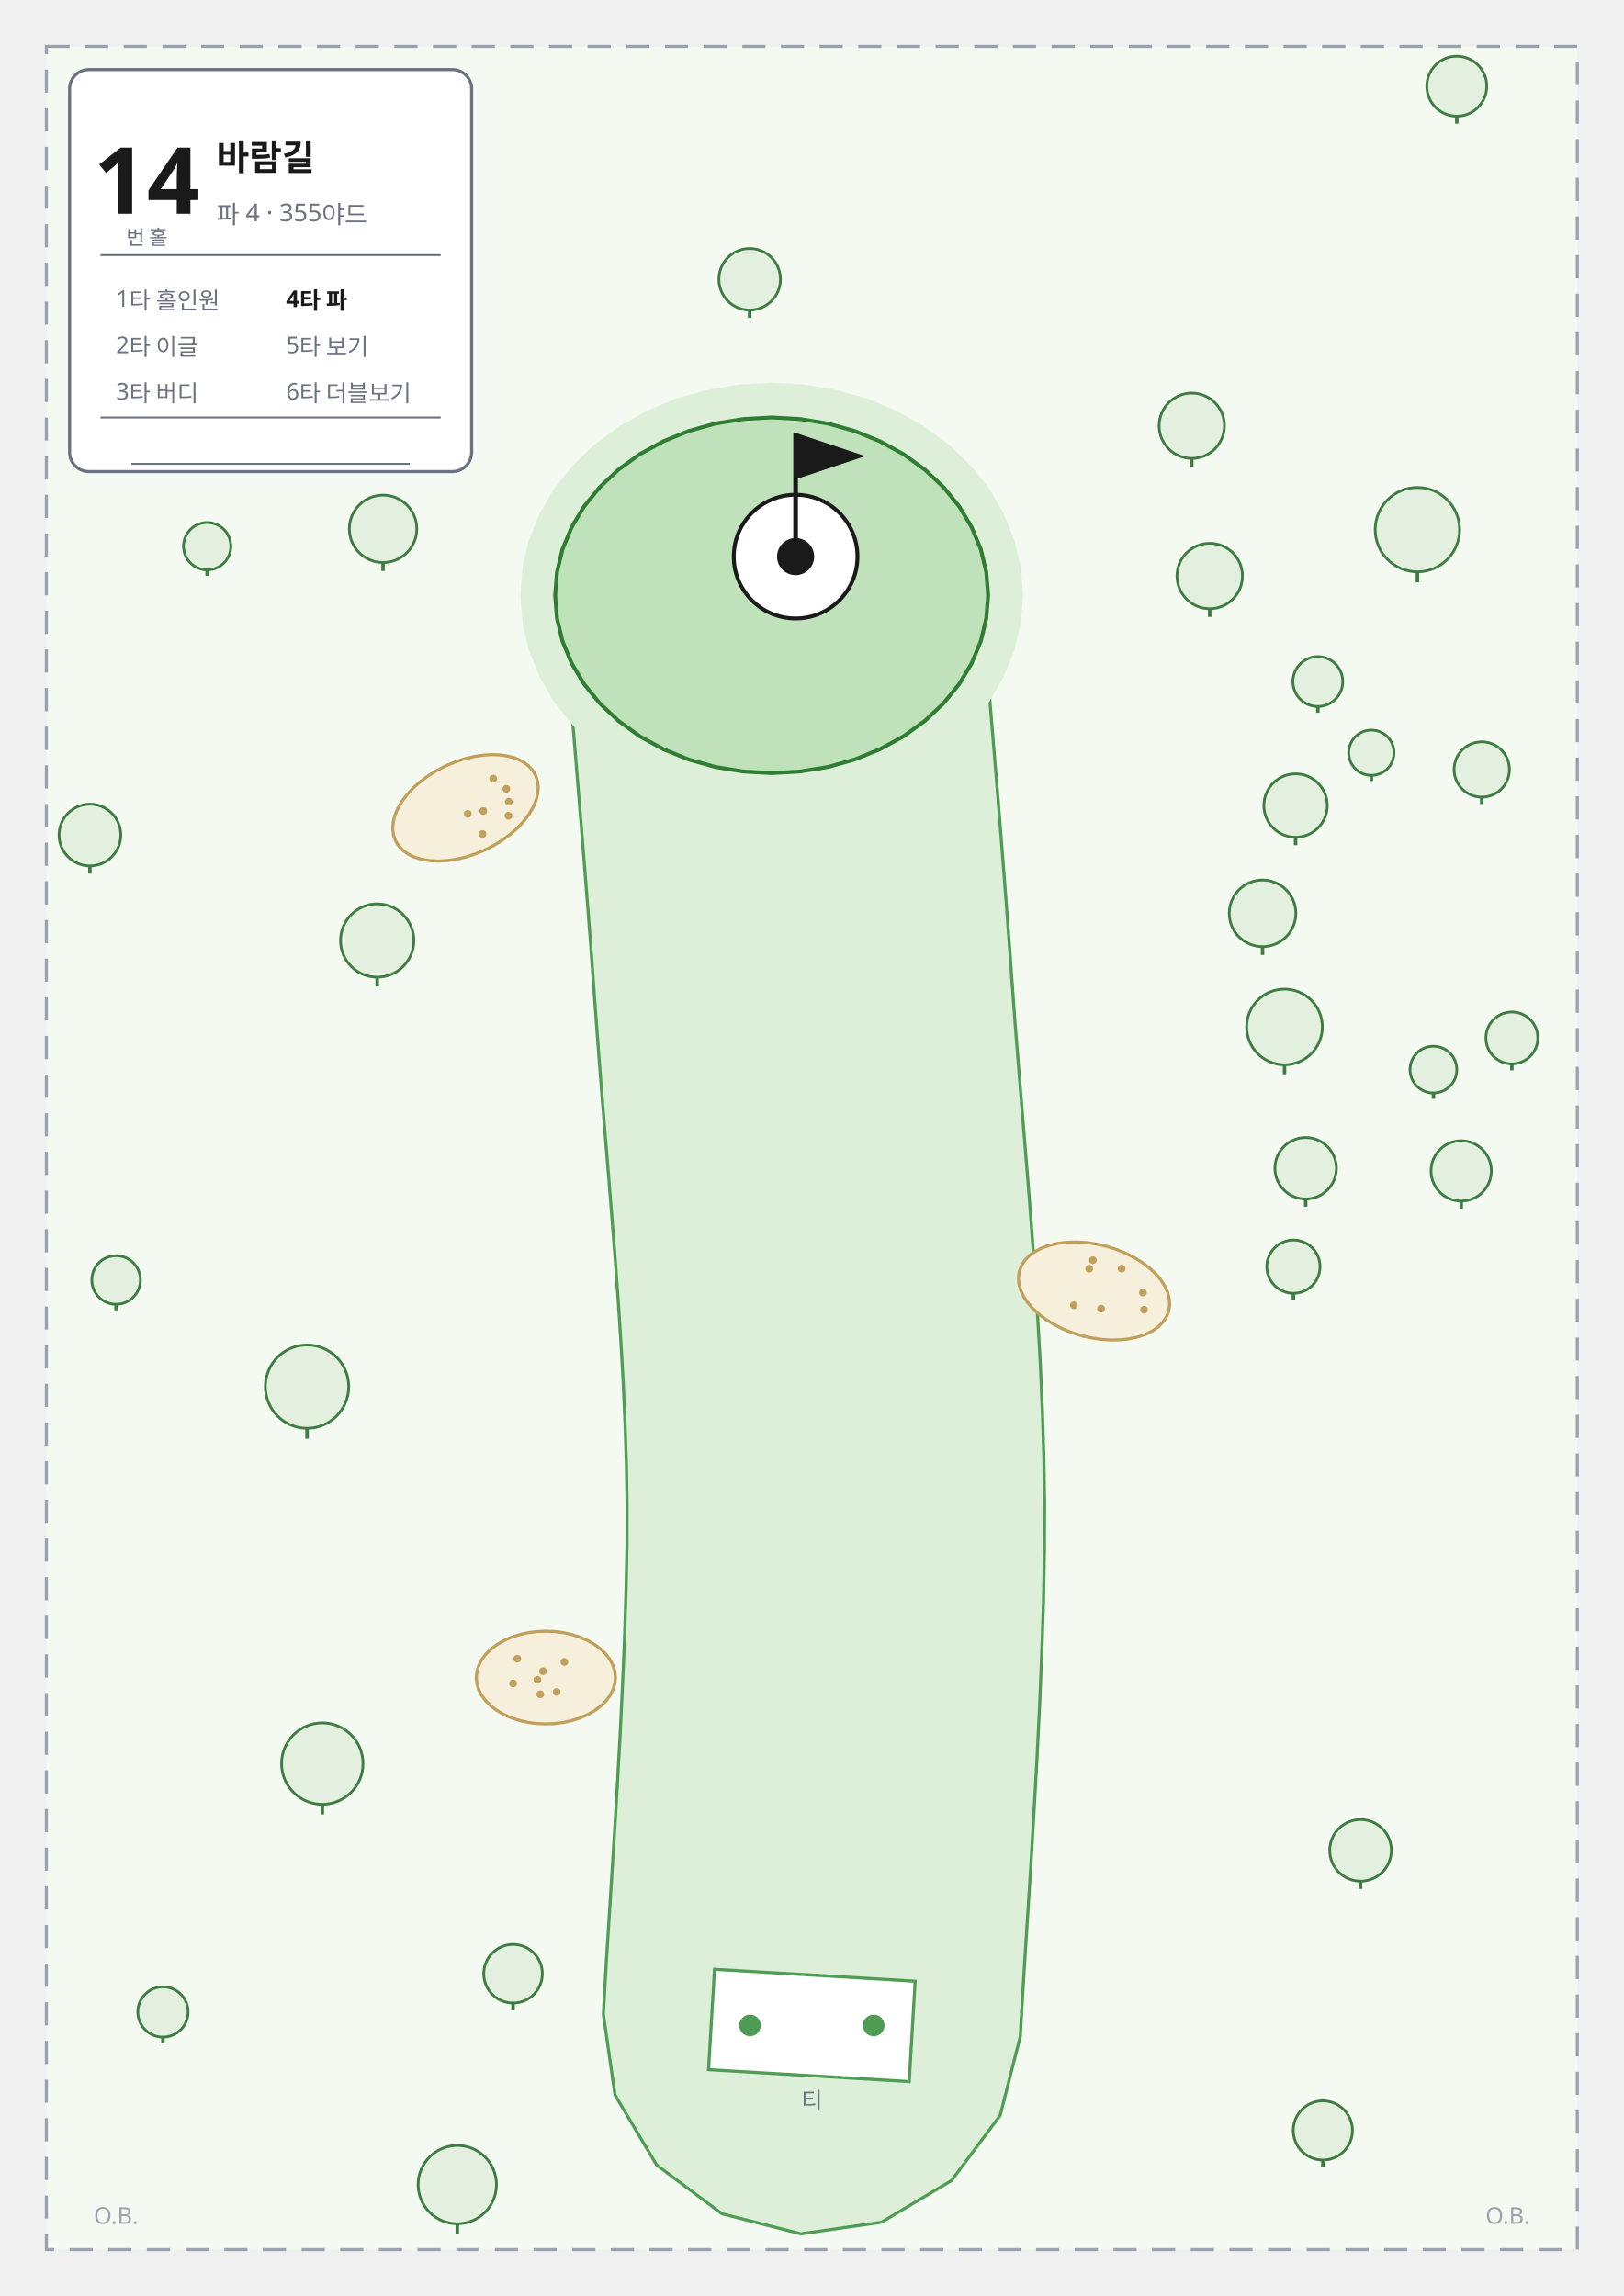
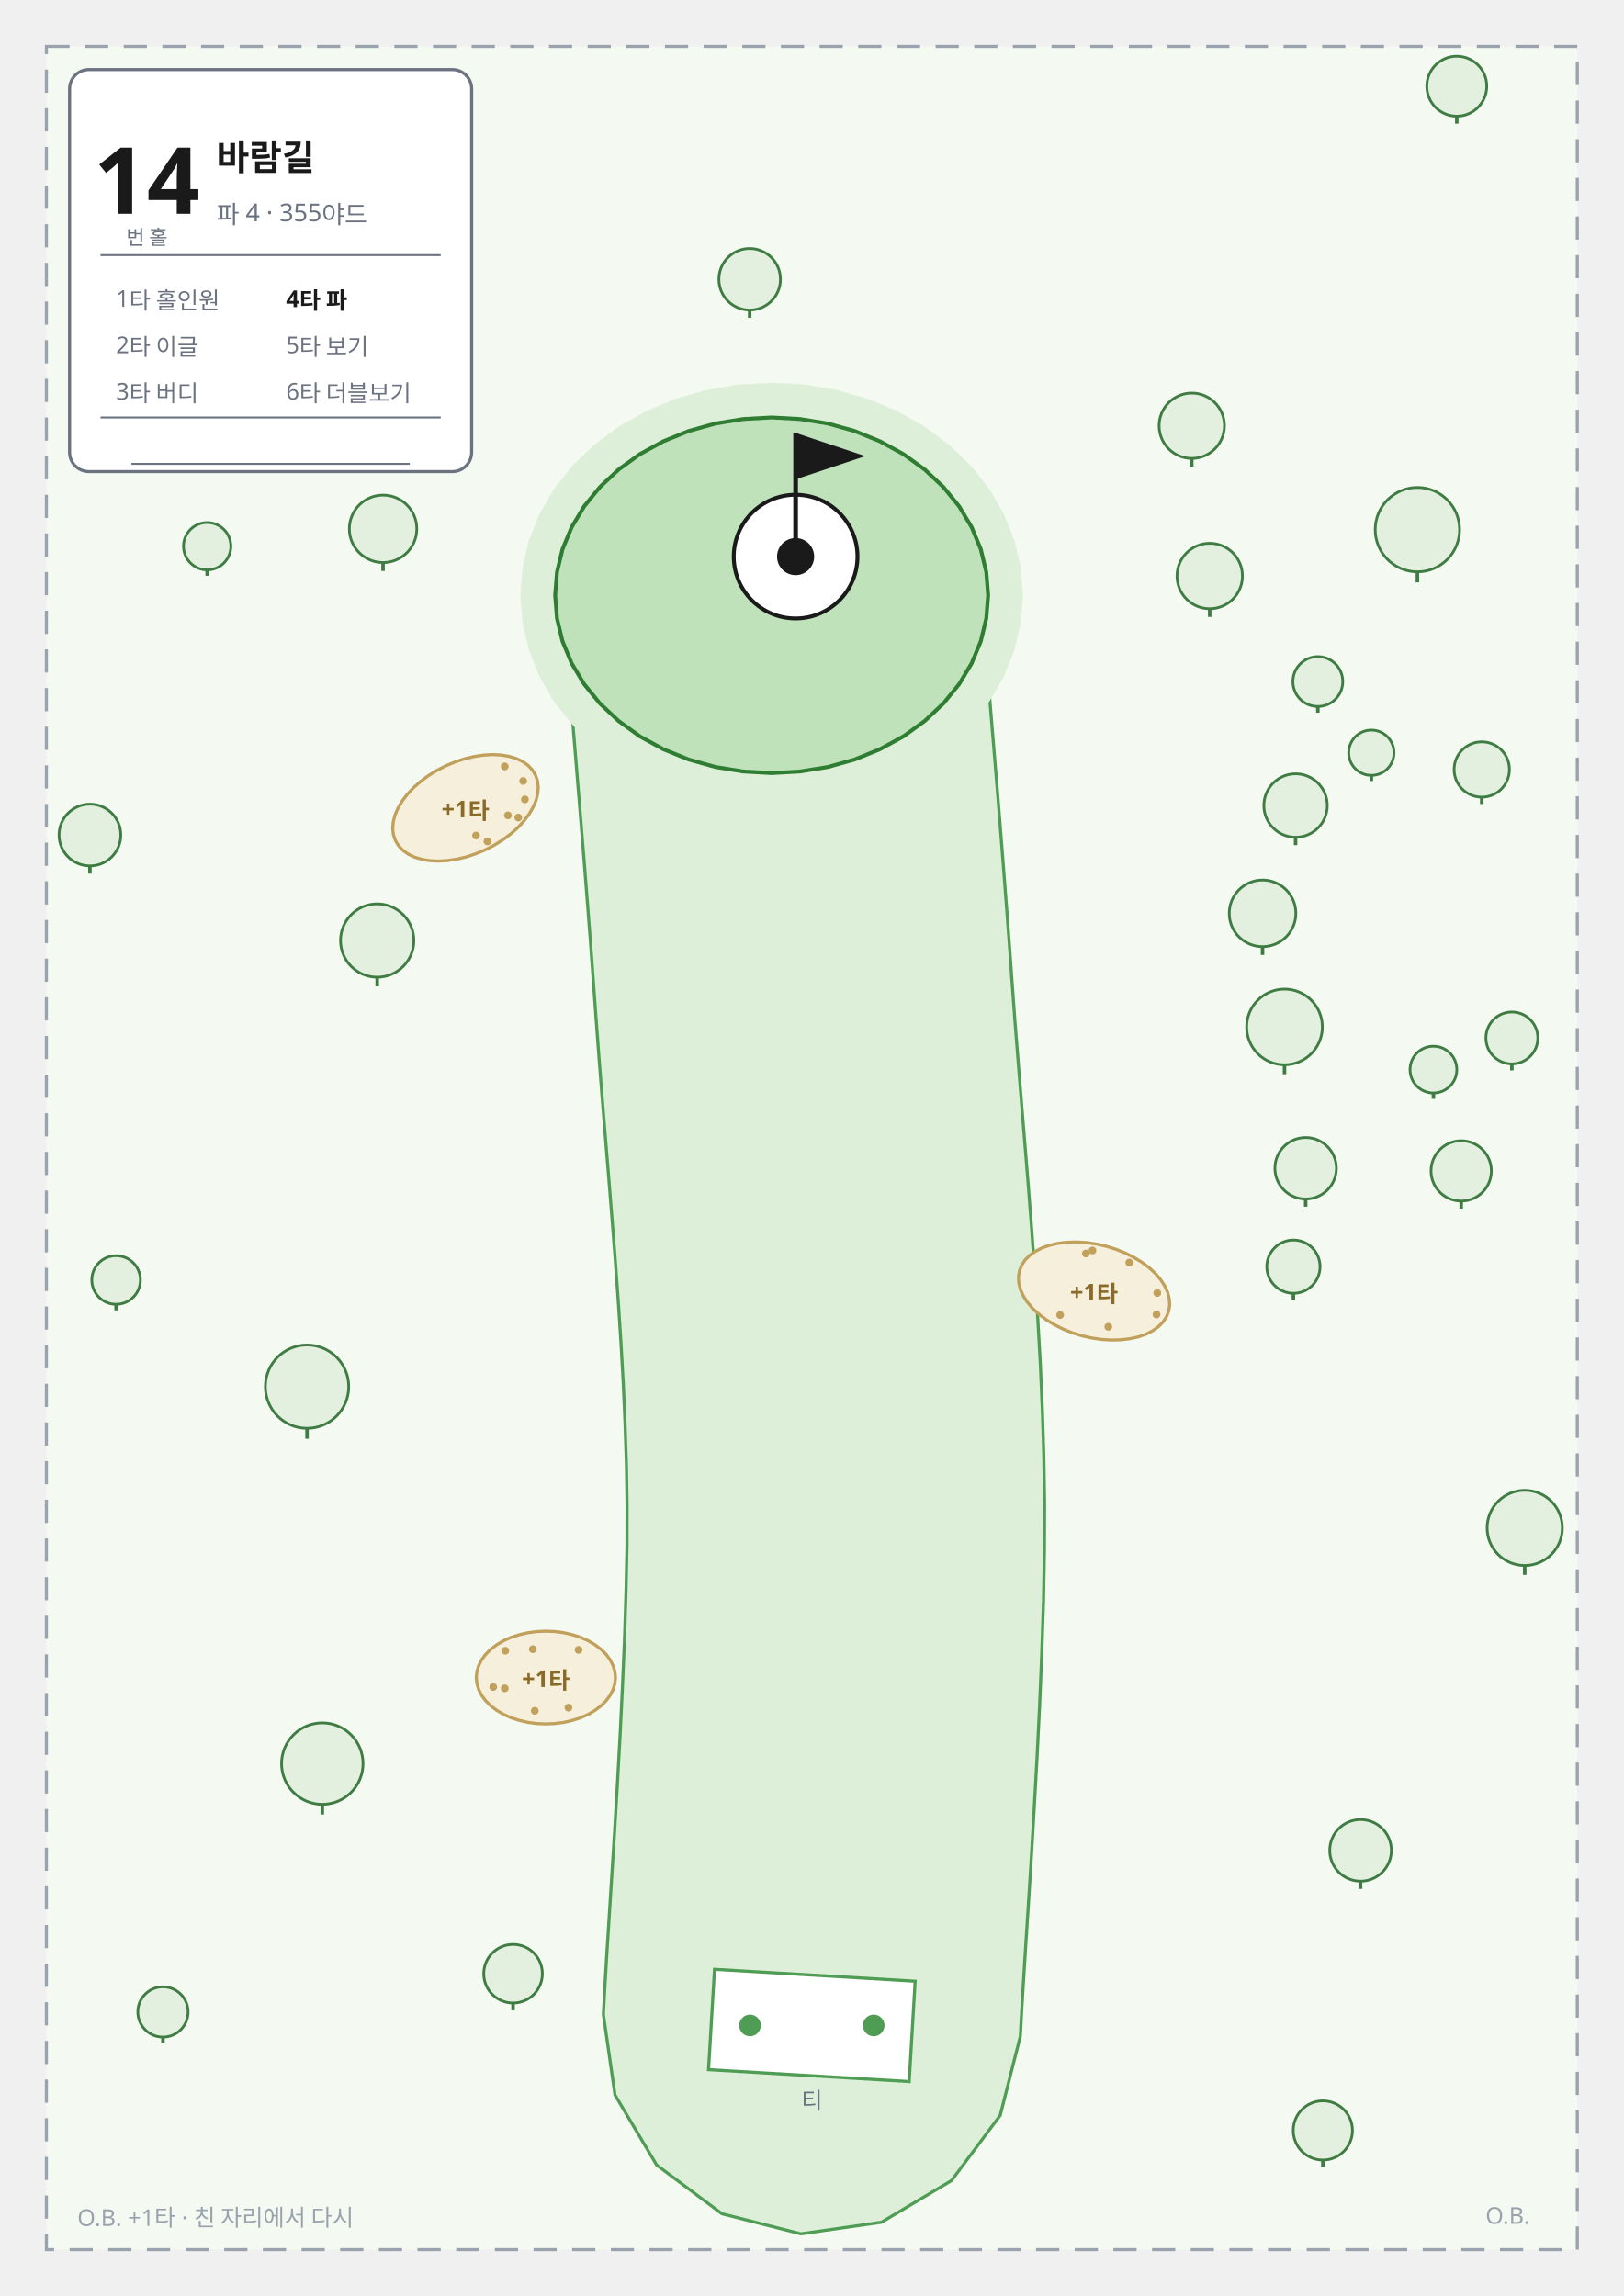
<svg xmlns="http://www.w3.org/2000/svg" width="210mm" height="297mm" viewBox="0 0 210 297" font-family="Noto Sans KR">
  <g id="pc-art" fill="#1a1a1a" stroke="none">
    <rect x="6" y="6" width="198" height="285" fill="#f4f9f1" stroke="#9aa3ad" stroke-width="0.4" stroke-dasharray="3 2" />
-     <text x="15" y="286.5" font-size="3" dominant-baseline="central" fill="#9aa3ad" text-anchor="middle">O.B.</text>
-     <text x="195" y="286.5" font-size="3" dominant-baseline="central" fill="#9aa3ad" text-anchor="middle">O.B.</text>
    <path d="M78.04 260.58 L78.22 257.19 L78.47 252.96 L78.78 248.1 L79.12 242.71 L79.49 236.89 L79.85 230.77 L80.2 224.46 L80.51 218.08 L80.78 211.78 L80.97 205.69 L81.09 199.94 L81.1 194.67 L81.02 189.6 L80.85 184.41 L80.62 179.14 L80.32 173.82 L79.97 168.46 L79.58 163.08 L79.16 157.71 L78.73 152.35 L78.29 147.02 L77.86 141.75 L77.45 136.53 L77.07 131.47 L76.71 126.5 L76.34 121.47 L75.94 116.37 L75.54 111.28 L75.13 106.27 L74.73 101.4 L74.35 96.76 L74.04 93 L75.23 82.53 L80.33 73.31 L88.57 66.75 L98.7 63.85 L109.17 65.04 L118.38 70.14 L124.94 78.38 L127.85 88.51 L128.16 92.28 L128.55 96.97 L128.96 101.89 L129.37 106.98 L129.78 112.16 L130.18 117.37 L130.57 122.54 L130.93 127.53 L131.29 132.41 L131.69 137.41 L132.11 142.6 L132.55 147.95 L133 153.44 L133.43 159.04 L133.84 164.76 L134.22 170.55 L134.55 176.42 L134.81 182.35 L135 188.31 L135.1 194.33 L135.08 200.56 L134.96 207.09 L134.74 213.78 L134.46 220.55 L134.13 227.27 L133.76 233.86 L133.39 240.17 L133.02 246.11 L132.67 251.53 L132.37 256.3 L132.13 260.27 L131.96 263.42 L129.36 273.63 L123.06 282.07 L114 287.46 L103.58 288.96 L93.37 286.36 L84.93 280.06 L79.54 271 Z" fill="#ddefd8" stroke="#4f9d54" stroke-width="0.4" />
    <path d="M132.3 77 L132.02 80.59 L131.19 84.12 L129.83 87.52 L127.95 90.75 L125.58 93.74 L122.78 96.45 L119.58 98.82 L116.05 100.82 L112.24 102.41 L108.21 103.56 L104.04 104.26 L99.8 104.5 L95.56 104.26 L91.39 103.56 L87.36 102.41 L83.55 100.82 L80.02 98.82 L76.82 96.45 L74.02 93.74 L71.65 90.75 L69.77 87.52 L68.41 84.12 L67.58 80.59 L67.3 77 L67.58 73.41 L68.41 69.88 L69.77 66.48 L71.65 63.25 L74.02 60.26 L76.82 57.55 L80.02 55.18 L83.55 53.18 L87.36 51.59 L91.39 50.44 L95.56 49.74 L99.8 49.5 L104.04 49.74 L108.21 50.44 L112.24 51.59 L116.05 53.18 L119.58 55.18 L122.78 57.55 L125.58 60.26 L127.95 63.25 L129.83 66.48 L131.19 69.88 L132.02 73.41 Z" fill="#ddefd8" stroke="none" />
    <path d="M127.8 77 L127.56 80 L126.85 82.95 L125.67 85.8 L124.05 88.5 L122.01 91 L119.6 93.26 L116.85 95.25 L113.8 96.92 L110.52 98.25 L107.05 99.22 L103.45 99.8 L99.8 100 L96.15 99.8 L92.55 99.22 L89.08 98.25 L85.8 96.92 L82.75 95.25 L80 93.26 L77.59 91 L75.55 88.5 L73.93 85.8 L72.75 82.95 L72.04 80 L71.8 77 L72.04 74 L72.75 71.05 L73.93 68.2 L75.55 65.5 L77.59 63 L80 60.74 L82.75 58.75 L85.8 57.08 L89.08 55.75 L92.55 54.78 L96.15 54.2 L99.8 54 L103.45 54.2 L107.05 54.78 L110.52 55.75 L113.8 57.08 L116.85 58.75 L119.6 60.74 L122.01 63 L124.05 65.5 L125.67 68.2 L126.85 71.05 L127.56 74 Z" fill="#bfe2bb" stroke="#2f7d32" stroke-width="0.5" />
    <path d="M79.6 217 L79.52 217.78 L79.29 218.55 L78.91 219.3 L78.39 220 L77.74 220.65 L76.96 221.24 L76.08 221.76 L75.1 222.2 L74.04 222.54 L72.93 222.8 L71.77 222.95 L70.6 223 L69.43 222.95 L68.27 222.8 L67.16 222.54 L66.1 222.2 L65.12 221.76 L64.24 221.24 L63.46 220.65 L62.81 220 L62.29 219.3 L61.91 218.55 L61.68 217.78 L61.6 217 L61.68 216.22 L61.91 215.45 L62.29 214.7 L62.81 214 L63.46 213.35 L64.24 212.76 L65.12 212.24 L66.1 211.8 L67.16 211.46 L68.27 211.2 L69.43 211.05 L70.6 211 L71.77 211.05 L72.93 211.2 L74.04 211.46 L75.1 211.8 L76.08 212.24 L76.96 212.76 L77.74 213.35 L78.39 214 L78.91 214.7 L79.29 215.45 L79.52 216.22 Z" fill="#f6efdb" stroke="#c0a05a" stroke-width="0.4" />
-     <circle cx="66.91" cy="214.559" r="0.5" fill="#c0a05a" stroke="none" />
-     <circle cx="72.992" cy="214.976" r="0.5" fill="#c0a05a" stroke="none" />
-     <circle cx="69.875" cy="219.172" r="0.5" fill="#c0a05a" stroke="none" />
-     <circle cx="66.359" cy="217.759" r="0.5" fill="#c0a05a" stroke="none" />
-     <circle cx="70.223" cy="216.181" r="0.5" fill="#c0a05a" stroke="none" />
-     <circle cx="69.502" cy="217.288" r="0.5" fill="#c0a05a" stroke="none" />
-     <circle cx="71.999" cy="218.865" r="0.5" fill="#c0a05a" stroke="none" />
+     <circle cx="65.356" cy="213.532" r="0.5" fill="#c0a05a" stroke="none" />
+     <circle cx="74.828" cy="213.423" r="0.5" fill="#c0a05a" stroke="none" />
+     <circle cx="69.164" cy="221.302" r="0.5" fill="#c0a05a" stroke="none" />
+     <circle cx="63.791" cy="218.218" r="0.5" fill="#c0a05a" stroke="none" />
+     <circle cx="68.91" cy="213.332" r="0.5" fill="#c0a05a" stroke="none" />
+     <circle cx="65.284" cy="218.393" r="0.5" fill="#c0a05a" stroke="none" />
+     <circle cx="73.518" cy="220.89" r="0.5" fill="#c0a05a" stroke="none" />
+     <text x="70.6" y="217" font-size="3" dominant-baseline="central" fill="#8a6a28" text-anchor="middle" font-weight="bold">+1타</text>
    <path d="M151.16 169.59 L150.87 170.32 L150.43 171 L149.83 171.61 L149.09 172.14 L148.22 172.58 L147.23 172.93 L146.15 173.17 L144.98 173.31 L143.76 173.34 L142.5 173.27 L141.22 173.08 L139.95 172.8 L138.7 172.41 L137.5 171.93 L136.37 171.36 L135.33 170.73 L134.39 170.02 L133.57 169.27 L132.89 168.47 L132.36 167.66 L131.98 166.83 L131.77 166 L131.72 165.19 L131.84 164.41 L132.13 163.68 L132.57 163 L133.17 162.39 L133.91 161.86 L134.78 161.42 L135.77 161.07 L136.85 160.83 L138.02 160.69 L139.24 160.66 L140.5 160.73 L141.78 160.92 L143.05 161.2 L144.3 161.59 L145.5 162.07 L146.63 162.64 L147.67 163.27 L148.61 163.98 L149.43 164.73 L150.11 165.53 L150.64 166.34 L151.02 167.17 L151.23 168 L151.28 168.81 Z" fill="#f6efdb" stroke="#c0a05a" stroke-width="0.4" />
-     <circle cx="147.81" cy="167.196" r="0.5" fill="#c0a05a" stroke="none" />
-     <circle cx="145.073" cy="164.112" r="0.5" fill="#c0a05a" stroke="none" />
-     <circle cx="140.873" cy="164.123" r="0.5" fill="#c0a05a" stroke="none" />
-     <circle cx="138.893" cy="168.845" r="0.5" fill="#c0a05a" stroke="none" />
-     <circle cx="141.347" cy="163.008" r="0.5" fill="#c0a05a" stroke="none" />
-     <circle cx="147.958" cy="169.427" r="0.5" fill="#c0a05a" stroke="none" />
-     <circle cx="142.409" cy="169.282" r="0.5" fill="#c0a05a" stroke="none" />
+     <circle cx="149.674" cy="167.253" r="0.5" fill="#c0a05a" stroke="none" />
+     <circle cx="146.056" cy="163.317" r="0.5" fill="#c0a05a" stroke="none" />
+     <circle cx="140.442" cy="162.146" r="0.5" fill="#c0a05a" stroke="none" />
+     <circle cx="137.109" cy="170.108" r="0.5" fill="#c0a05a" stroke="none" />
+     <circle cx="141.299" cy="161.758" r="0.5" fill="#c0a05a" stroke="none" />
+     <circle cx="149.575" cy="170.035" r="0.5" fill="#c0a05a" stroke="none" />
+     <circle cx="143.344" cy="171.632" r="0.5" fill="#c0a05a" stroke="none" />
+     <text x="141.5" y="167" font-size="3" dominant-baseline="central" fill="#8a6a28" text-anchor="middle" font-weight="bold">+1타</text>
    <path d="M69.26 100.27 L69.52 101.02 L69.61 101.83 L69.54 102.68 L69.32 103.56 L68.93 104.46 L68.4 105.36 L67.73 106.24 L66.93 107.1 L66.01 107.91 L65 108.66 L63.9 109.34 L62.74 109.94 L61.53 110.44 L60.3 110.85 L59.07 111.14 L57.86 111.32 L56.69 111.39 L55.58 111.33 L54.55 111.16 L53.62 110.88 L52.8 110.49 L52.1 109.99 L51.55 109.4 L51.14 108.73 L50.88 107.98 L50.79 107.17 L50.86 106.32 L51.08 105.44 L51.47 104.54 L52 103.64 L52.67 102.76 L53.47 101.9 L54.39 101.09 L55.4 100.34 L56.5 99.66 L57.66 99.06 L58.87 98.56 L60.1 98.15 L61.33 97.86 L62.54 97.68 L63.71 97.61 L64.82 97.67 L65.85 97.84 L66.78 98.12 L67.6 98.51 L68.3 99.01 L68.85 99.6 Z" fill="#f6efdb" stroke="#c0a05a" stroke-width="0.4" />
-     <circle cx="60.499" cy="105.281" r="0.5" fill="#c0a05a" stroke="none" />
-     <circle cx="65.492" cy="102.037" r="0.5" fill="#c0a05a" stroke="none" />
-     <circle cx="62.413" cy="107.88" r="0.5" fill="#c0a05a" stroke="none" />
-     <circle cx="65.799" cy="103.704" r="0.5" fill="#c0a05a" stroke="none" />
-     <circle cx="63.79" cy="100.716" r="0.5" fill="#c0a05a" stroke="none" />
-     <circle cx="65.761" cy="105.52" r="0.5" fill="#c0a05a" stroke="none" />
-     <circle cx="62.502" cy="104.907" r="0.5" fill="#c0a05a" stroke="none" />
+     <circle cx="61.569" cy="108.081" r="0.5" fill="#c0a05a" stroke="none" />
+     <circle cx="67.663" cy="101.027" r="0.5" fill="#c0a05a" stroke="none" />
+     <circle cx="63.041" cy="108.839" r="0.5" fill="#c0a05a" stroke="none" />
+     <circle cx="67.886" cy="103.408" r="0.5" fill="#c0a05a" stroke="none" />
+     <circle cx="65.282" cy="99.143" r="0.5" fill="#c0a05a" stroke="none" />
+     <circle cx="67.032" cy="105.753" r="0.5" fill="#c0a05a" stroke="none" />
+     <circle cx="65.694" cy="105.472" r="0.5" fill="#c0a05a" stroke="none" />
+     <text x="60.2" y="104.5" font-size="3" dominant-baseline="central" fill="#8a6a28" text-anchor="middle" font-weight="bold">+1타</text>
    <line x1="163.291" y1="120.513" x2="163.291" y2="123.528" stroke="#3f7c43" stroke-width="0.45" />
    <circle cx="163.291" cy="118.144" r="4.307" fill="#e4f0df" stroke="#3f7c43" stroke-width="0.35" />
    <line x1="183.319" y1="71.514" x2="183.319" y2="75.334" stroke="#3f7c43" stroke-width="0.45" />
    <circle cx="183.319" cy="68.512" r="5.457" fill="#e4f0df" stroke="#3f7c43" stroke-width="0.35" />
    <line x1="167.282" y1="165.745" x2="167.282" y2="168.156" stroke="#3f7c43" stroke-width="0.45" />
    <circle cx="167.282" cy="163.851" r="3.444" fill="#e4f0df" stroke="#3f7c43" stroke-width="0.35" />
    <line x1="170.441" y1="89.937" x2="170.441" y2="92.194" stroke="#3f7c43" stroke-width="0.45" />
    <circle cx="170.441" cy="88.164" r="3.225" fill="#e4f0df" stroke="#3f7c43" stroke-width="0.35" />
    <line x1="168.866" y1="153.31" x2="168.866" y2="156.093" stroke="#3f7c43" stroke-width="0.45" />
    <circle cx="168.866" cy="151.123" r="3.976" fill="#e4f0df" stroke="#3f7c43" stroke-width="0.35" />
    <line x1="191.643" y1="101.504" x2="191.643" y2="104.007" stroke="#3f7c43" stroke-width="0.45" />
    <circle cx="191.643" cy="99.537" r="3.576" fill="#e4f0df" stroke="#3f7c43" stroke-width="0.35" />
    <line x1="154.137" y1="57.397" x2="154.137" y2="60.355" stroke="#3f7c43" stroke-width="0.45" />
    <circle cx="154.137" cy="55.073" r="4.225" fill="#e4f0df" stroke="#3f7c43" stroke-width="0.35" />
    <line x1="195.535" y1="136.11" x2="195.535" y2="138.46" stroke="#3f7c43" stroke-width="0.45" />
    <circle cx="195.535" cy="134.265" r="3.356" fill="#e4f0df" stroke="#3f7c43" stroke-width="0.35" />
    <line x1="156.458" y1="76.838" x2="156.458" y2="79.8" stroke="#3f7c43" stroke-width="0.45" />
    <circle cx="156.458" cy="74.51" r="4.232" fill="#e4f0df" stroke="#3f7c43" stroke-width="0.35" />
    <line x1="188.982" y1="153.61" x2="188.982" y2="156.341" stroke="#3f7c43" stroke-width="0.45" />
    <circle cx="188.982" cy="151.464" r="3.901" fill="#e4f0df" stroke="#3f7c43" stroke-width="0.35" />
    <line x1="166.131" y1="135.532" x2="166.131" y2="138.958" stroke="#3f7c43" stroke-width="0.45" />
    <circle cx="166.131" cy="132.84" r="4.894" fill="#e4f0df" stroke="#3f7c43" stroke-width="0.35" />
    <line x1="167.563" y1="106.454" x2="167.563" y2="109.325" stroke="#3f7c43" stroke-width="0.45" />
    <circle cx="167.563" cy="104.199" r="4.101" fill="#e4f0df" stroke="#3f7c43" stroke-width="0.35" />
    <line x1="185.391" y1="140.023" x2="185.391" y2="142.139" stroke="#3f7c43" stroke-width="0.45" />
    <circle cx="185.391" cy="138.36" r="3.024" fill="#e4f0df" stroke="#3f7c43" stroke-width="0.35" />
    <line x1="177.363" y1="98.981" x2="177.363" y2="101.031" stroke="#3f7c43" stroke-width="0.45" />
    <circle cx="177.363" cy="97.37" r="2.929" fill="#e4f0df" stroke="#3f7c43" stroke-width="0.35" />
    <line x1="175.965" y1="241.548" x2="175.965" y2="244.337" stroke="#3f7c43" stroke-width="0.45" />
    <circle cx="175.965" cy="239.356" r="3.984" fill="#e4f0df" stroke="#3f7c43" stroke-width="0.35" />
    <line x1="48.785" y1="124.271" x2="48.785" y2="127.59" stroke="#3f7c43" stroke-width="0.45" />
    <circle cx="48.785" cy="121.663" r="4.742" fill="#e4f0df" stroke="#3f7c43" stroke-width="0.35" />
    <line x1="11.631" y1="110.209" x2="11.631" y2="113.004" stroke="#3f7c43" stroke-width="0.45" />
    <circle cx="11.631" cy="108.013" r="3.993" fill="#e4f0df" stroke="#3f7c43" stroke-width="0.35" />
    <line x1="21.076" y1="262.044" x2="21.076" y2="264.32" stroke="#3f7c43" stroke-width="0.45" />
    <circle cx="21.076" cy="260.256" r="3.251" fill="#e4f0df" stroke="#3f7c43" stroke-width="0.35" />
    <line x1="41.683" y1="231.029" x2="41.683" y2="234.716" stroke="#3f7c43" stroke-width="0.45" />
    <circle cx="41.683" cy="228.132" r="5.267" fill="#e4f0df" stroke="#3f7c43" stroke-width="0.35" />
    <line x1="171.091" y1="277.69" x2="171.091" y2="280.369" stroke="#3f7c43" stroke-width="0.45" />
    <circle cx="171.091" cy="275.585" r="3.827" fill="#e4f0df" stroke="#3f7c43" stroke-width="0.35" />
    <line x1="15.016" y1="167.302" x2="15.016" y2="169.502" stroke="#3f7c43" stroke-width="0.45" />
    <circle cx="15.016" cy="165.574" r="3.142" fill="#e4f0df" stroke="#3f7c43" stroke-width="0.35" />
    <line x1="66.356" y1="257.395" x2="66.356" y2="260.049" stroke="#3f7c43" stroke-width="0.45" />
    <circle cx="66.356" cy="255.31" r="3.79" fill="#e4f0df" stroke="#3f7c43" stroke-width="0.35" />
    <line x1="188.412" y1="13.283" x2="188.412" y2="15.996" stroke="#3f7c43" stroke-width="0.45" />
    <circle cx="188.412" cy="11.15" r="3.877" fill="#e4f0df" stroke="#3f7c43" stroke-width="0.35" />
    <line x1="96.957" y1="38.317" x2="96.957" y2="41.102" stroke="#3f7c43" stroke-width="0.45" />
    <circle cx="96.957" cy="36.128" r="3.979" fill="#e4f0df" stroke="#3f7c43" stroke-width="0.35" />
    <line x1="26.795" y1="72.341" x2="26.795" y2="74.484" stroke="#3f7c43" stroke-width="0.45" />
    <circle cx="26.795" cy="70.657" r="3.062" fill="#e4f0df" stroke="#3f7c43" stroke-width="0.35" />
-     <line x1="59.144" y1="285.378" x2="59.144" y2="288.923" stroke="#3f7c43" stroke-width="0.45" />
-     <circle cx="59.144" cy="282.592" r="5.065" fill="#e4f0df" stroke="#3f7c43" stroke-width="0.35" />
    <line x1="49.544" y1="70.807" x2="49.544" y2="73.859" stroke="#3f7c43" stroke-width="0.45" />
    <circle cx="49.544" cy="68.408" r="4.361" fill="#e4f0df" stroke="#3f7c43" stroke-width="0.35" />
    <line x1="39.71" y1="182.333" x2="39.71" y2="186.106" stroke="#3f7c43" stroke-width="0.45" />
    <circle cx="39.71" cy="179.369" r="5.39" fill="#e4f0df" stroke="#3f7c43" stroke-width="0.35" />
+     <line x1="197.2" y1="200.317" x2="197.2" y2="203.721" stroke="#3f7c43" stroke-width="0.45" />
+     <circle cx="197.2" cy="197.642" r="4.864" fill="#e4f0df" stroke="#3f7c43" stroke-width="0.35" />
+     <text x="10" y="286.5" font-size="3" dominant-baseline="central" fill="#9aa3ad" text-anchor="start">O.B. +1타 · 친 자리에서 다시</text>
+     <text x="195" y="286.5" font-size="3" dominant-baseline="central" fill="#9aa3ad" text-anchor="middle">O.B.</text>
    <path d="M91.64 267.72 L92.41 254.74 L118.36 256.28 L117.59 269.26 Z" fill="#ffffff" stroke="#4f9d54" stroke-width="0.4" />
    <circle cx="97" cy="262" r="1.4" fill="#4f9d54" stroke="none" />
    <circle cx="113" cy="262" r="1.4" fill="#4f9d54" stroke="none" />
    <text x="105" y="271.5" font-size="3" dominant-baseline="central" fill="#6b7280" text-anchor="middle">티</text>
    <circle cx="102.9" cy="72" r="8" fill="#ffffff" stroke="#1a1a1a" stroke-width="0.5" />
    <circle cx="102.9" cy="72" r="2.4" fill="#1a1a1a" stroke="none" />
    <line x1="102.9" y1="72" x2="102.9" y2="56" stroke="#1a1a1a" stroke-width="0.6" />
    <path d="M102.9 56 L111.9 59 L102.9 62 Z" fill="#1a1a1a" stroke="none" />
    <rect x="9" y="9" width="52" height="52" fill="#ffffff" stroke="#6b7280" stroke-width="0.4" rx="2.5" />
    <text x="19" y="23" font-size="12" dominant-baseline="central" text-anchor="middle" font-weight="bold">14</text>
    <text x="19" y="30.5" font-size="2.6" dominant-baseline="central" fill="#6b7280" text-anchor="middle">번 홀</text>
    <text x="28" y="20" font-size="4.6" dominant-baseline="central" text-anchor="start" font-weight="bold">바람길</text>
    <text x="28" y="27.5" font-size="3.2" dominant-baseline="central" fill="#6b7280" text-anchor="start">파 4 · 355야드</text>
    <line x1="13" y1="33" x2="57" y2="33" stroke="#6b7280" stroke-width="0.25" />
    <line x1="13" y1="54" x2="57" y2="54" stroke="#6b7280" stroke-width="0.25" />
    <text x="15" y="38.5" font-size="3" dominant-baseline="central" text-anchor="start" fill="#6b7280">1타 홀인원</text>
    <text x="15" y="44.5" font-size="3" dominant-baseline="central" text-anchor="start" fill="#6b7280">2타 이글</text>
    <text x="15" y="50.5" font-size="3" dominant-baseline="central" text-anchor="start" fill="#6b7280">3타 버디</text>
    <text x="37" y="38.5" font-size="3" dominant-baseline="central" text-anchor="start" font-weight="bold" fill="#1a1a1a">4타 파</text>
    <text x="37" y="44.5" font-size="3" dominant-baseline="central" text-anchor="start" fill="#6b7280">5타 보기</text>
    <text x="37" y="50.5" font-size="3" dominant-baseline="central" text-anchor="start" fill="#6b7280">6타 더블보기</text>
    <line x1="17" y1="60" x2="53" y2="60" stroke="#6b7280" stroke-width="0.25" />
  </g>
  <g id="pc-slot" />
</svg>
